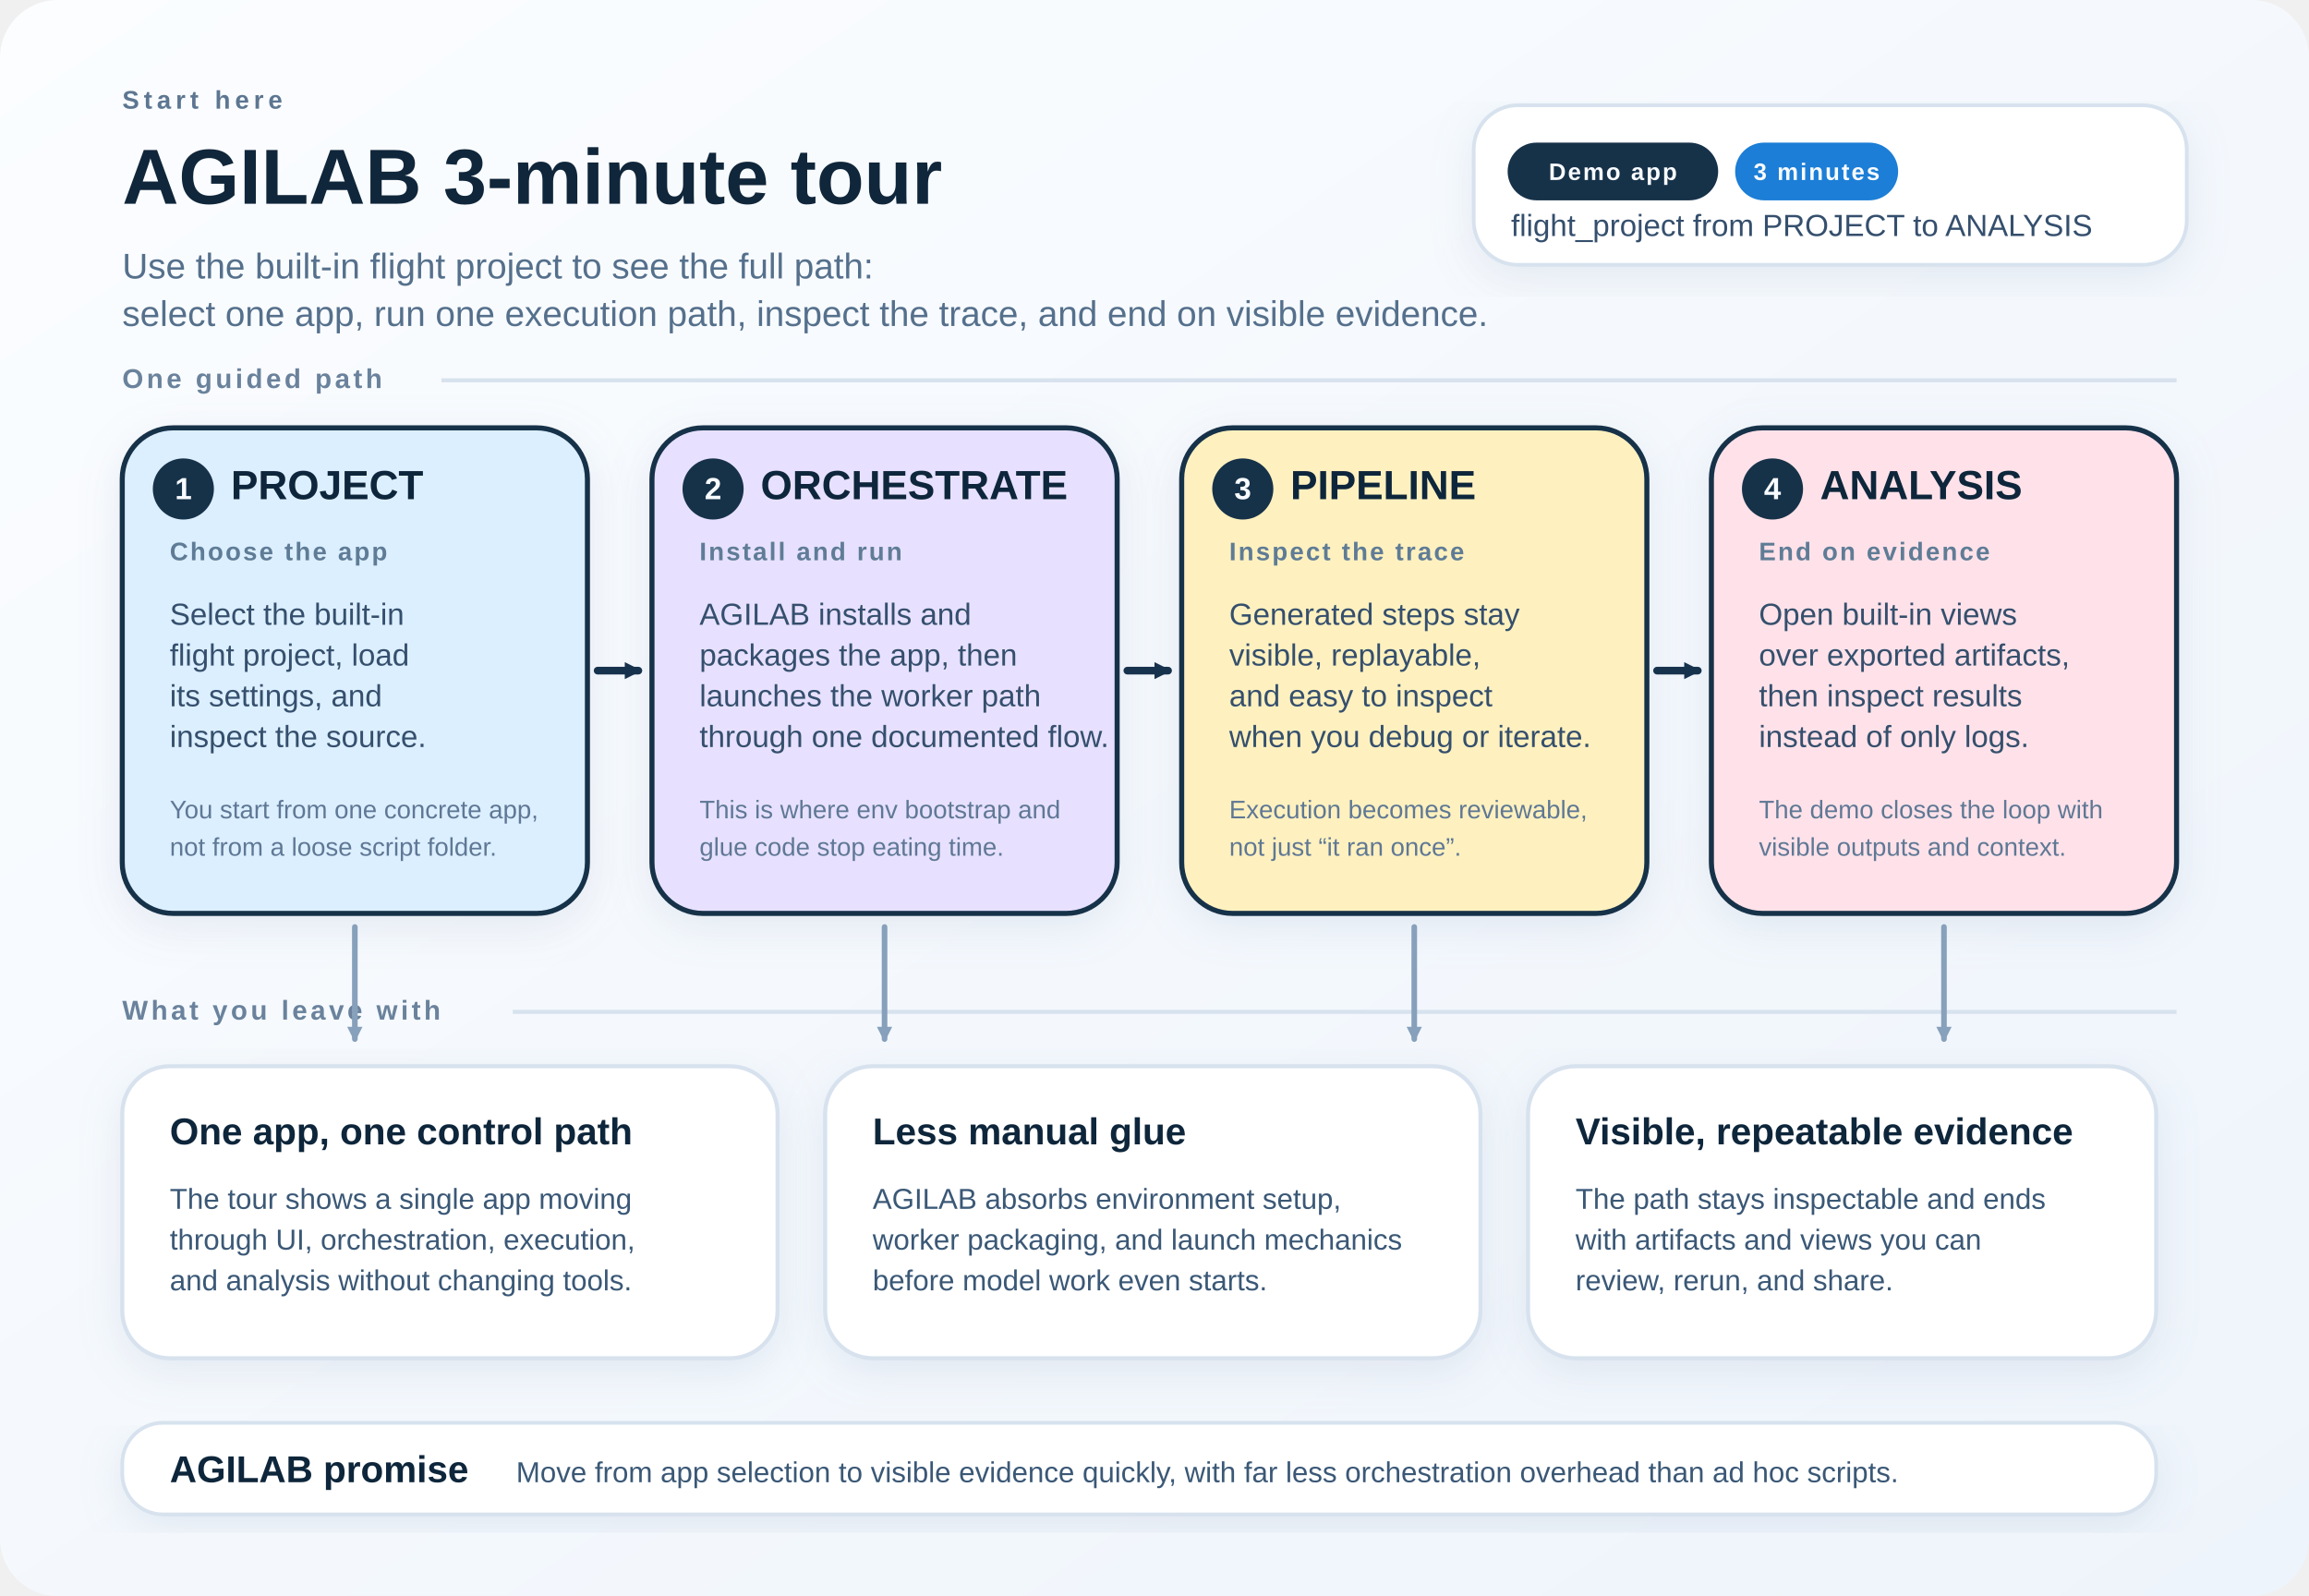
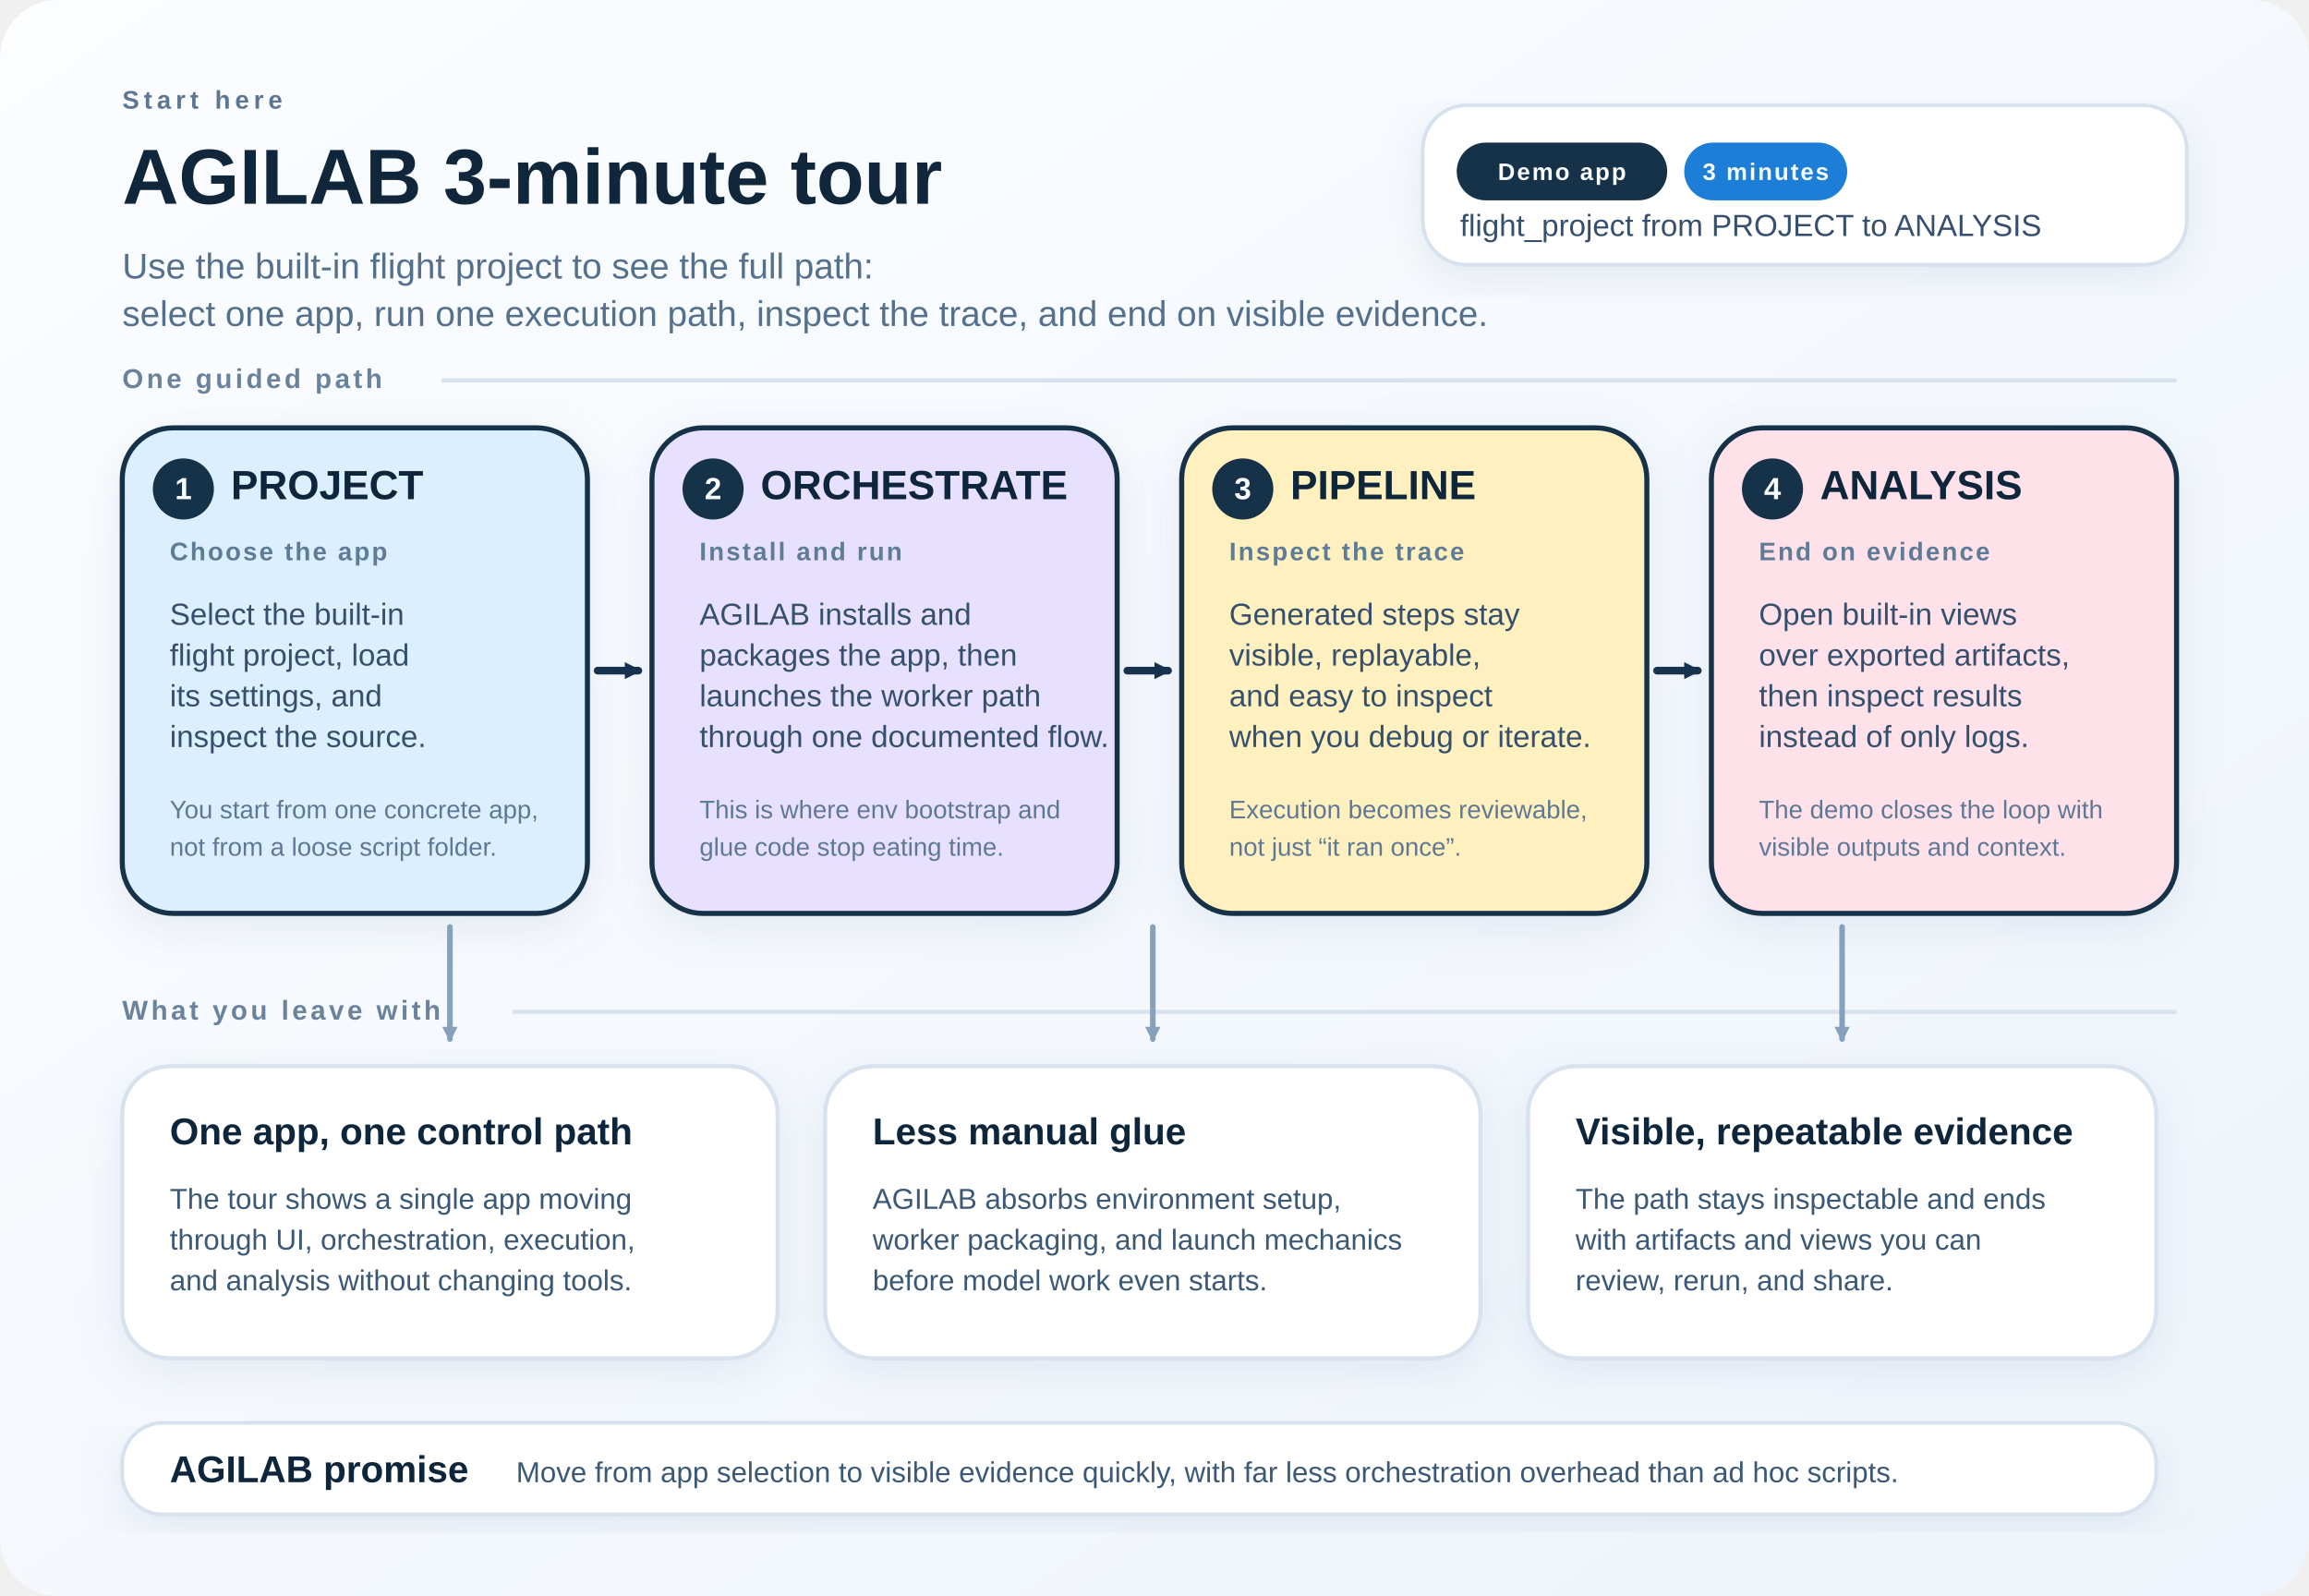
<svg xmlns="http://www.w3.org/2000/svg" width="1360" height="940" viewBox="0 0 1360 940" role="img" aria-labelledby="title desc">
  <defs>
    <style>
      text {
        font-family: Arial, Helvetica, sans-serif;
        fill: #10263a;
      }
      .title {
        font-size: 46px;
        font-weight: 700;
      }
      .subtitle {
        font-size: 21px;
        fill: #55708c;
      }
      .eyebrow {
        font-size: 15px;
        font-weight: 700;
        letter-spacing: 0.18em;
        text-transform: uppercase;
        fill: #5d7691;
      }
      .chip-text {
        font-size: 14px;
        font-weight: 700;
        letter-spacing: 0.08em;
        text-transform: uppercase;
        fill: #f8fbff;
      }
      .section-label {
        font-size: 16px;
        font-weight: 700;
        letter-spacing: 0.12em;
        text-transform: uppercase;
        fill: #6a829c;
      }
      .card-title {
        font-size: 24px;
        font-weight: 700;
      }
      .card-kicker {
        font-size: 15px;
        font-weight: 700;
        fill: #5f7b96;
        letter-spacing: 0.08em;
        text-transform: uppercase;
      }
      .body {
        font-size: 18px;
        fill: #35506d;
      }
      .mini {
        font-size: 15px;
        fill: #5f7895;
      }
      .benefit-title {
        font-size: 22px;
        font-weight: 700;
      }
      .benefit-body {
        font-size: 17px;
        fill: #3a5876;
      }
      .step {
        fill: #18324a;
      }
      .step-text {
        font-size: 18px;
        font-weight: 700;
        fill: #f8fbff;
      }
      .pill-dark {
        fill: #18324a;
      }
      .pill-accent {
        fill: #1c7ed6;
      }
      .line {
        stroke: #d7e2ee;
        stroke-width: 2.4;
      }
      .arrow {
        stroke: #17324d;
        stroke-width: 4.5;
        stroke-linecap: round;
        marker-end: url(#arrowHead);
      }
      .soft-arrow {
        stroke: #87a0bb;
        stroke-width: 3.3;
        stroke-linecap: round;
        marker-end: url(#softArrowHead);
      }
      .card-stroke {
        stroke: #16314a;
        stroke-width: 3;
      }
    </style>
    <linearGradient id="bg" x1="0%" y1="0%" x2="100%" y2="100%">
      <stop offset="0%" stop-color="#fbfdff" />
      <stop offset="100%" stop-color="#eef4fb" />
    </linearGradient>
    <filter id="shadow" x="-10%" y="-10%" width="130%" height="130%">
      <feDropShadow dx="0" dy="7" stdDeviation="12" flood-color="#8da4be" flood-opacity="0.18" />
    </filter>
    <marker id="arrowHead" markerWidth="10" markerHeight="10" refX="8" refY="5" orient="auto" markerUnits="userSpaceOnUse">
      <path d="M 0 0 L 10 5 L 0 10 z" fill="#17324d" />
    </marker>
    <marker id="softArrowHead" markerWidth="9" markerHeight="9" refX="7.2" refY="4.5" orient="auto" markerUnits="userSpaceOnUse">
      <path d="M 0 0 L 9 4.5 L 0 9 z" fill="#87a0bb" />
    </marker>
  </defs>
  <rect x="0" y="0" width="1360" height="940" rx="34" ry="34" fill="url(#bg)" />
  <g transform="translate(72,64)">
    <text class="eyebrow" x="0" y="0">Start here</text>
    <text class="title" x="0" y="56">AGILAB 3-minute tour</text>
    <text class="subtitle" x="0" y="100">
      <tspan x="0" dy="0">Use the built-in flight project to see the full path:</tspan>
      <tspan x="0" dy="28">select one app, run one execution path, inspect the trace, and end on visible evidence.</tspan>
    </text>
  </g>
-   <g transform="translate(868,62)" filter="url(#shadow)">
-     <rect x="0" y="0" width="420" height="94" rx="26" ry="26" fill="#ffffff" stroke="#d7e2ee" stroke-width="2.2" />
+   <g transform="translate(838,62)" filter="url(#shadow)">
+     <rect x="0" y="0" width="450" height="94" rx="26" ry="26" fill="#ffffff" stroke="#d7e2ee" stroke-width="2.2" />
    <rect x="20" y="22" width="124" height="34" rx="17" ry="17" class="pill-dark" />
    <text class="chip-text" x="82" y="44" text-anchor="middle">Demo app</text>
    <rect x="154" y="22" width="96" height="34" rx="17" ry="17" class="pill-accent" />
    <text class="chip-text" x="202" y="44" text-anchor="middle">3 minutes</text>
    <text class="body" x="22" y="77">flight_project from PROJECT to ANALYSIS</text>
  </g>
  <g transform="translate(72,224)">
    <text class="section-label" x="0" y="0" dominant-baseline="middle">One guided path</text>
    <line class="line" x1="188" y1="0" x2="1210" y2="0" />
  </g>
  <g transform="translate(72,252)" filter="url(#shadow)">
    <rect x="0" y="0" width="274" height="286" rx="30" ry="30" fill="#dcefff" class="card-stroke" />
    <circle class="step" cx="36" cy="36" r="18" />
    <text class="step-text" x="36" y="42" text-anchor="middle">1</text>
    <text class="card-title" x="64" y="42">PROJECT</text>
    <text class="card-kicker" x="28" y="78">Choose the app</text>
    <text class="body" x="28" y="116">
      <tspan x="28" dy="0">Select the built-in</tspan>
      <tspan x="28" dy="24">flight project, load</tspan>
      <tspan x="28" dy="24">its settings, and</tspan>
      <tspan x="28" dy="24">inspect the source.</tspan>
    </text>
    <text class="mini" x="28" y="230">
      <tspan x="28" dy="0">You start from one concrete app,</tspan>
      <tspan x="28" dy="22">not from a loose script folder.</tspan>
    </text>
  </g>
  <g transform="translate(384,252)" filter="url(#shadow)">
    <rect x="0" y="0" width="274" height="286" rx="30" ry="30" fill="#e7e1ff" class="card-stroke" />
    <circle class="step" cx="36" cy="36" r="18" />
    <text class="step-text" x="36" y="42" text-anchor="middle">2</text>
    <text class="card-title" x="64" y="42">ORCHESTRATE</text>
    <text class="card-kicker" x="28" y="78">Install and run</text>
    <text class="body" x="28" y="116">
      <tspan x="28" dy="0">AGILAB installs and</tspan>
      <tspan x="28" dy="24">packages the app, then</tspan>
      <tspan x="28" dy="24">launches the worker path</tspan>
      <tspan x="28" dy="24">through one documented flow.</tspan>
    </text>
    <text class="mini" x="28" y="230">
      <tspan x="28" dy="0">This is where env bootstrap and</tspan>
      <tspan x="28" dy="22">glue code stop eating time.</tspan>
    </text>
  </g>
  <g transform="translate(696,252)" filter="url(#shadow)">
    <rect x="0" y="0" width="274" height="286" rx="30" ry="30" fill="#fff1bf" class="card-stroke" />
    <circle class="step" cx="36" cy="36" r="18" />
    <text class="step-text" x="36" y="42" text-anchor="middle">3</text>
    <text class="card-title" x="64" y="42">PIPELINE</text>
    <text class="card-kicker" x="28" y="78">Inspect the trace</text>
    <text class="body" x="28" y="116">
      <tspan x="28" dy="0">Generated steps stay</tspan>
      <tspan x="28" dy="24">visible, replayable,</tspan>
      <tspan x="28" dy="24">and easy to inspect</tspan>
      <tspan x="28" dy="24">when you debug or iterate.</tspan>
    </text>
    <text class="mini" x="28" y="230">
      <tspan x="28" dy="0">Execution becomes reviewable,</tspan>
      <tspan x="28" dy="22">not just “it ran once”.</tspan>
    </text>
  </g>
  <g transform="translate(1008,252)" filter="url(#shadow)">
    <rect x="0" y="0" width="274" height="286" rx="30" ry="30" fill="#ffe2e9" class="card-stroke" />
    <circle class="step" cx="36" cy="36" r="18" />
    <text class="step-text" x="36" y="42" text-anchor="middle">4</text>
    <text class="card-title" x="64" y="42">ANALYSIS</text>
    <text class="card-kicker" x="28" y="78">End on evidence</text>
    <text class="body" x="28" y="116">
      <tspan x="28" dy="0">Open built-in views</tspan>
      <tspan x="28" dy="24">over exported artifacts,</tspan>
      <tspan x="28" dy="24">then inspect results</tspan>
      <tspan x="28" dy="24">instead of only logs.</tspan>
    </text>
    <text class="mini" x="28" y="230">
      <tspan x="28" dy="0">The demo closes the loop with</tspan>
      <tspan x="28" dy="22">visible outputs and context.</tspan>
    </text>
  </g>
  <line class="arrow" x1="352" y1="395" x2="376" y2="395" />
  <line class="arrow" x1="664" y1="395" x2="688" y2="395" />
  <line class="arrow" x1="976" y1="395" x2="1000" y2="395" />
  <g transform="translate(72,596)">
    <text class="section-label" x="0" y="0" dominant-baseline="middle">What you leave with</text>
    <line class="line" x1="230" y1="0" x2="1210" y2="0" />
  </g>
  <g transform="translate(72,628)" filter="url(#shadow)">
    <rect x="0" y="0" width="386" height="172" rx="28" ry="28" fill="#ffffff" stroke="#d7e2ee" stroke-width="2.4" />
    <text class="benefit-title" x="28" y="46">One app, one control path</text>
    <text class="benefit-body" x="28" y="84">
      <tspan x="28" dy="0">The tour shows a single app moving</tspan>
      <tspan x="28" dy="24">through UI, orchestration, execution,</tspan>
      <tspan x="28" dy="24">and analysis without changing tools.</tspan>
    </text>
  </g>
  <g transform="translate(486,628)" filter="url(#shadow)">
    <rect x="0" y="0" width="386" height="172" rx="28" ry="28" fill="#ffffff" stroke="#d7e2ee" stroke-width="2.4" />
    <text class="benefit-title" x="28" y="46">Less manual glue</text>
    <text class="benefit-body" x="28" y="84">
      <tspan x="28" dy="0">AGILAB absorbs environment setup,</tspan>
      <tspan x="28" dy="24">worker packaging, and launch mechanics</tspan>
      <tspan x="28" dy="24">before model work even starts.</tspan>
    </text>
  </g>
  <g transform="translate(900,628)" filter="url(#shadow)">
    <rect x="0" y="0" width="370" height="172" rx="28" ry="28" fill="#ffffff" stroke="#d7e2ee" stroke-width="2.4" />
    <text class="benefit-title" x="28" y="46">Visible, repeatable evidence</text>
    <text class="benefit-body" x="28" y="84">
      <tspan x="28" dy="0">The path stays inspectable and ends</tspan>
      <tspan x="28" dy="24">with artifacts and views you can</tspan>
      <tspan x="28" dy="24">review, rerun, and share.</tspan>
    </text>
  </g>
-   <line class="soft-arrow" x1="209" y1="546" x2="209" y2="612" />
-   <line class="soft-arrow" x1="521" y1="546" x2="521" y2="612" />
-   <line class="soft-arrow" x1="833" y1="546" x2="833" y2="612" />
-   <line class="soft-arrow" x1="1145" y1="546" x2="1145" y2="612" />
+   <line class="soft-arrow" x1="265" y1="546" x2="265" y2="612" />
+   <line class="soft-arrow" x1="679" y1="546" x2="679" y2="612" />
+   <line class="soft-arrow" x1="1085" y1="546" x2="1085" y2="612" />
  <g transform="translate(72,838)" filter="url(#shadow)">
    <rect x="0" y="0" width="1198" height="54" rx="24" ry="24" fill="#ffffff" stroke="#d7e2ee" stroke-width="2.2" />
    <text class="benefit-title" x="28" y="35">AGILAB promise</text>
    <text class="benefit-body" x="232" y="35">Move from app selection to visible evidence quickly, with far less orchestration overhead than ad hoc scripts.</text>
  </g>
</svg>
